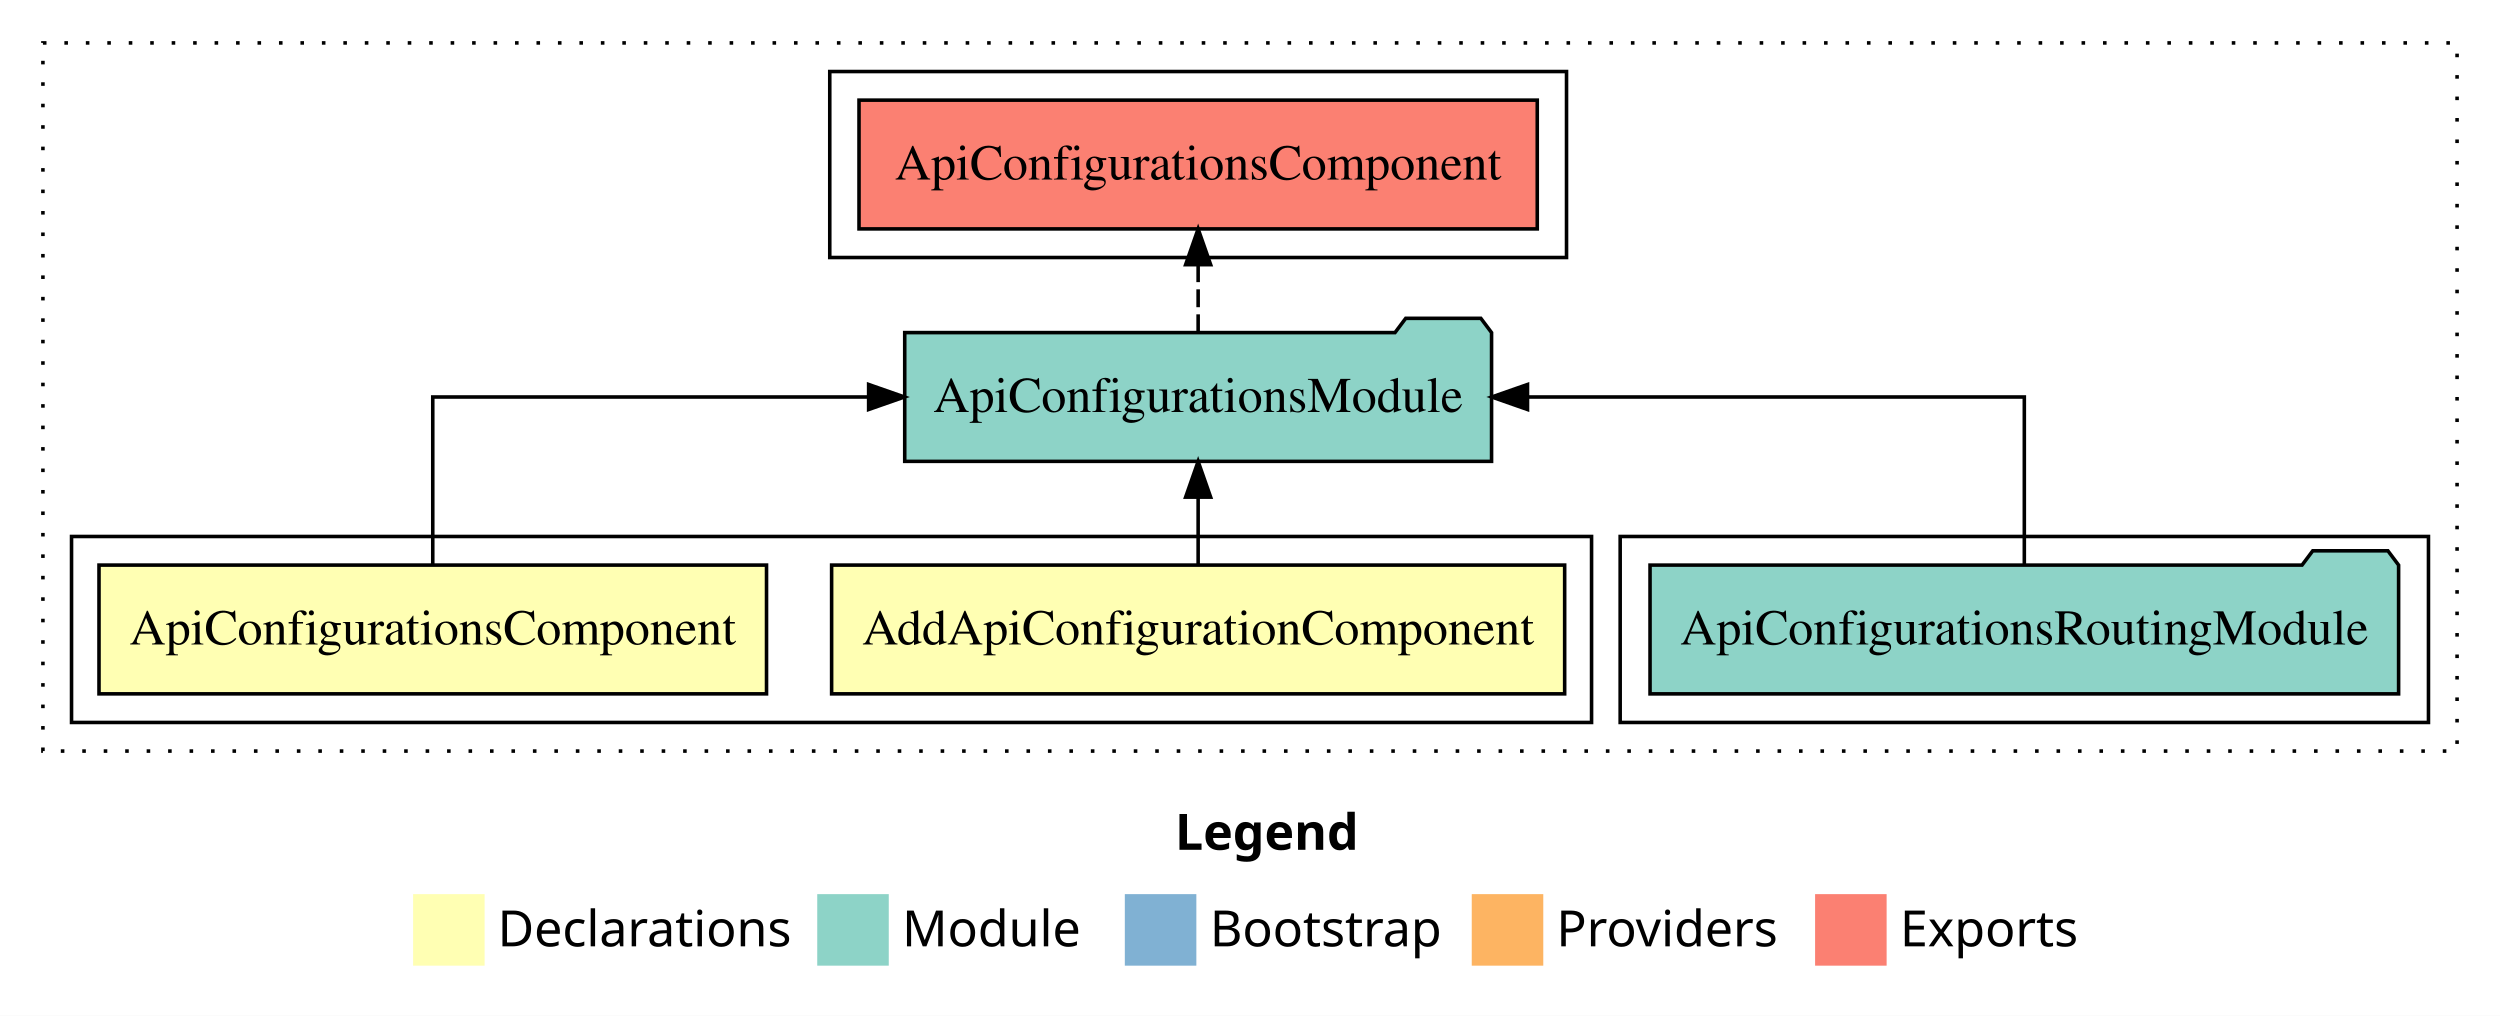
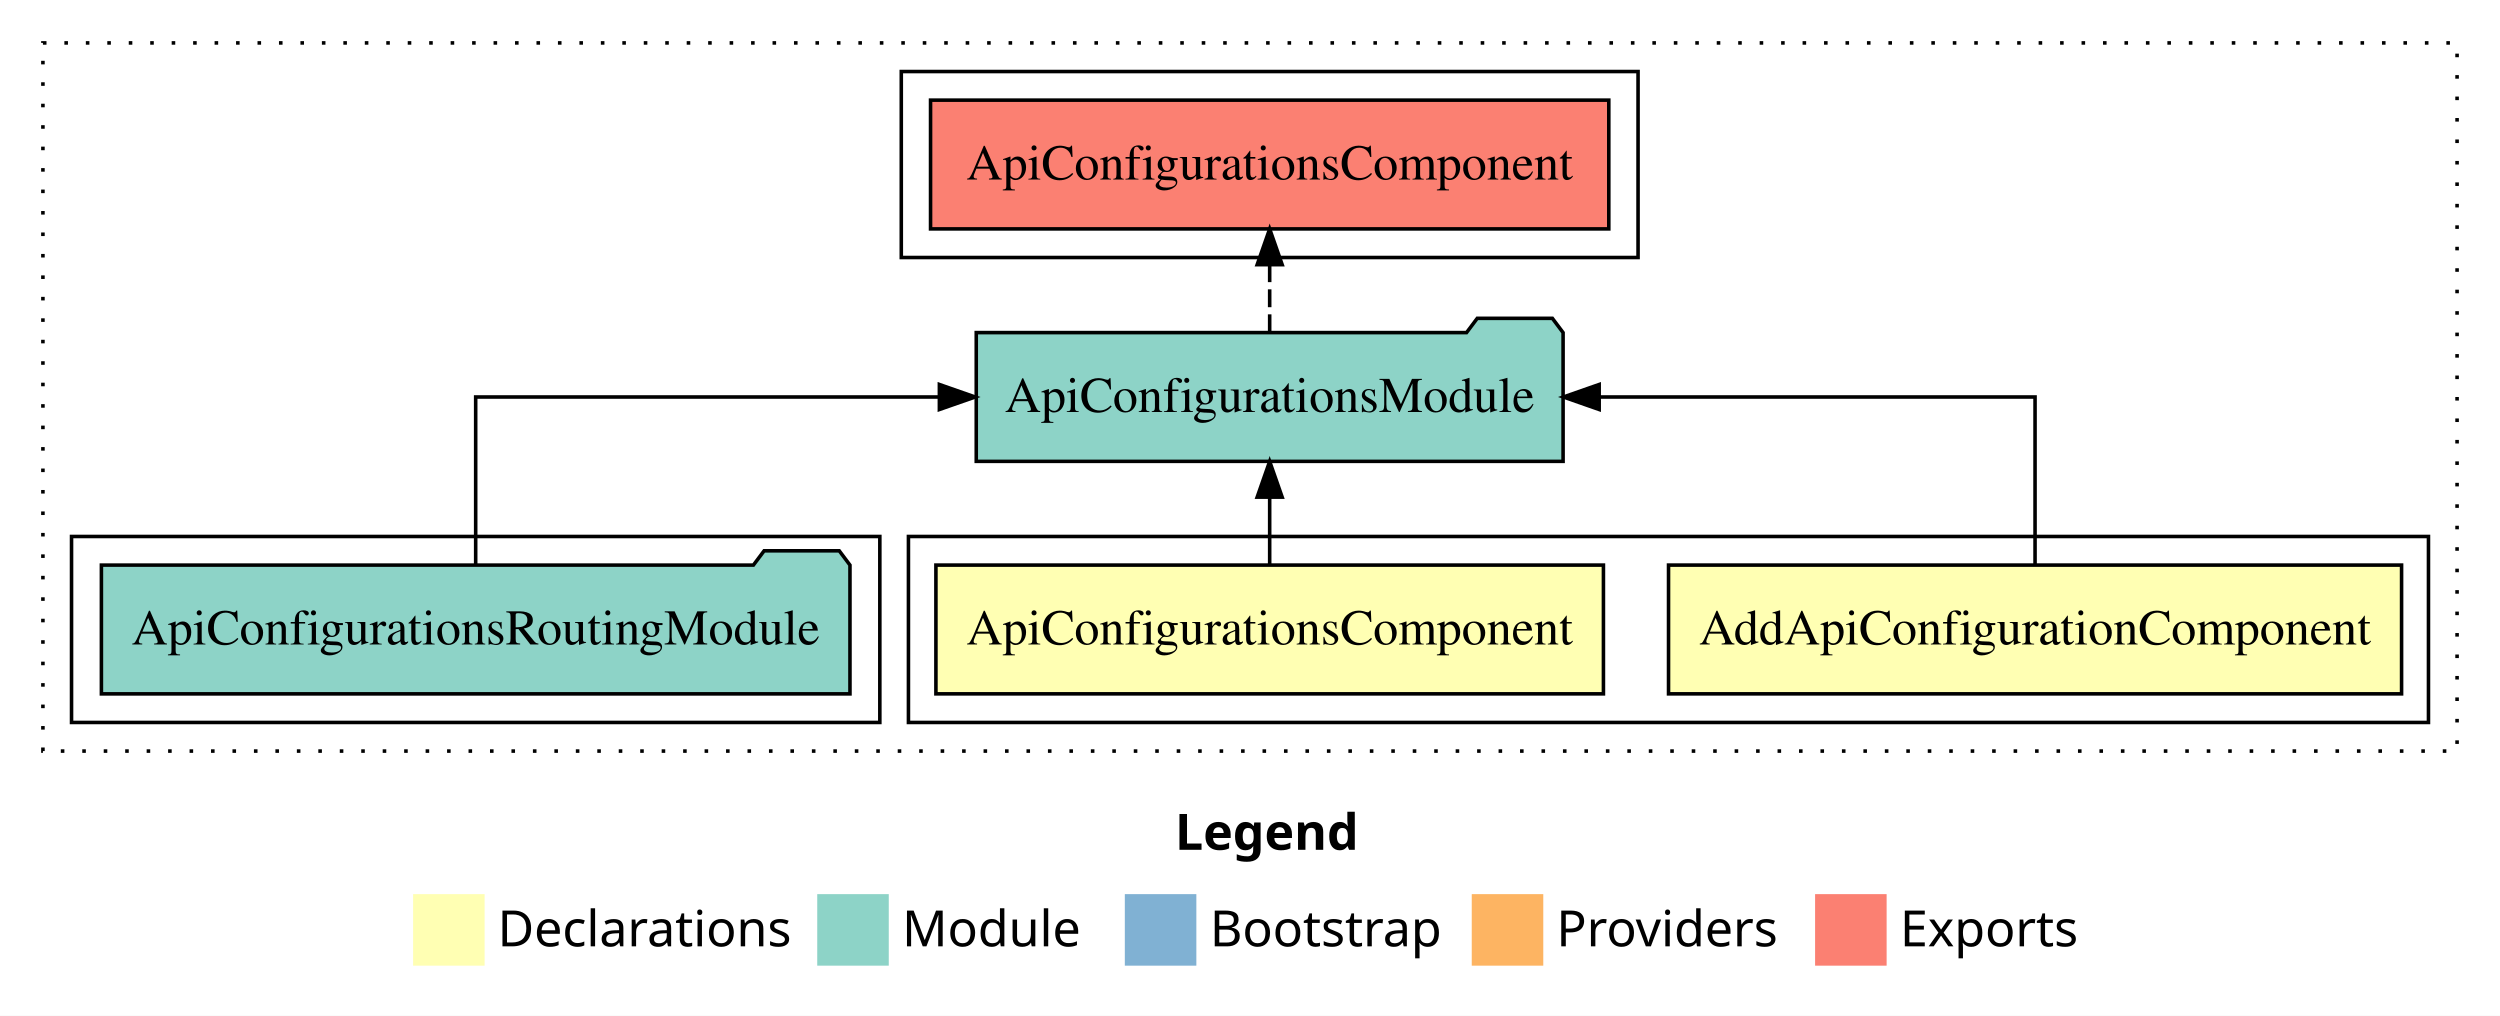
<svg xmlns="http://www.w3.org/2000/svg" width="699pt" height="284pt" viewBox="0.00 0.00 699.00 284.00">
  <g id="graph0" class="graph" transform="scale(1 1) rotate(0) translate(4 280)">
    <polygon fill="white" stroke="transparent" points="-4,4 -4,-280 695,-280 695,4 -4,4" />
    <text text-anchor="start" x="324.51" y="-42.4" font-family="sans-serif" font-weight="bold" font-size="14.00">Legend</text>
    <polygon fill="#ffffb3" stroke="transparent" points="111.5,-10 111.5,-30 131.5,-30 131.5,-10 111.5,-10" />
    <text text-anchor="start" x="135.13" y="-15.4" font-family="sans-serif" font-size="14.00">  Declarations</text>
    <polygon fill="#8dd3c7" stroke="transparent" points="224.5,-10 224.5,-30 244.5,-30 244.5,-10 224.5,-10" />
    <text text-anchor="start" x="248.23" y="-15.4" font-family="sans-serif" font-size="14.00">  Module</text>
    <polygon fill="#80b1d3" stroke="transparent" points="310.5,-10 310.5,-30 330.5,-30 330.5,-10 310.5,-10" />
    <text text-anchor="start" x="334.28" y="-15.4" font-family="sans-serif" font-size="14.00">  Bootstrap</text>
    <polygon fill="#fdb462" stroke="transparent" points="407.5,-10 407.5,-30 427.5,-30 427.5,-10 407.5,-10" />
    <text text-anchor="start" x="431.17" y="-15.4" font-family="sans-serif" font-size="14.00">  Providers</text>
    <polygon fill="#fb8072" stroke="transparent" points="503.5,-10 503.5,-30 523.5,-30 523.5,-10 503.5,-10" />
    <text text-anchor="start" x="527.23" y="-15.4" font-family="sans-serif" font-size="14.00">  Exports</text>
    <g id="clust1" class="cluster">
      <polygon fill="none" stroke="black" stroke-dasharray="1,5" points="8,-70 8,-268 683,-268 683,-70 8,-70" />
    </g>
-     <g id="clust5" class="cluster">
-       <polygon fill="none" stroke="black" points="449,-78 449,-130 675,-130 675,-78 449,-78" />
-     </g>
    <g id="clust6" class="cluster">
-       <polygon fill="none" stroke="black" points="228,-208 228,-260 434,-260 434,-208 228,-208" />
+       <polygon fill="none" stroke="black" points="248,-208 248,-260 454,-260 454,-208 248,-208" />
    </g>
    <g id="clust2" class="cluster">
-       <polygon fill="none" stroke="black" points="16,-78 16,-130 441,-130 441,-78 16,-78" />
+       <polygon fill="none" stroke="black" points="250,-78 250,-130 675,-130 675,-78 250,-78" />
+     </g>
+     <g id="clust5" class="cluster">
+       <polygon fill="none" stroke="black" points="16,-78 16,-130 242,-130 242,-78 16,-78" />
    </g>
    <g id="node1" class="node">
-       <polygon fill="#ffffb3" stroke="black" points="433.48,-122 228.52,-122 228.52,-86 433.48,-86 433.48,-122" />
-       <text text-anchor="middle" x="331" y="-99.8" font-family="Times,serif" font-size="14.00">AddApiConfigurationComponent</text>
+       <polygon fill="#ffffb3" stroke="black" points="667.48,-122 462.52,-122 462.52,-86 667.48,-86 667.48,-122" />
+       <text text-anchor="middle" x="565" y="-99.8" font-family="Times,serif" font-size="14.00">AddApiConfigurationComponent</text>
    </g>
    <g id="node3" class="node">
-       <polygon fill="#8dd3c7" stroke="black" points="413.04,-187 410.04,-191 389.04,-191 386.04,-187 248.96,-187 248.96,-151 413.04,-151 413.04,-187" />
-       <text text-anchor="middle" x="331" y="-164.8" font-family="Times,serif" font-size="14.00">ApiConfigurationsModule</text>
+       <polygon fill="#8dd3c7" stroke="black" points="433.04,-187 430.04,-191 409.04,-191 406.04,-187 268.96,-187 268.96,-151 433.04,-151 433.04,-187" />
+       <text text-anchor="middle" x="351" y="-164.8" font-family="Times,serif" font-size="14.00">ApiConfigurationsModule</text>
    </g>
    <g id="edge1" class="edge">
-       <path fill="none" stroke="black" d="M331,-122.11C331,-122.11 331,-140.99 331,-140.99" />
-       <polygon fill="black" stroke="black" points="327.5,-140.99 331,-150.99 334.5,-140.99 327.5,-140.99" />
+       <path fill="none" stroke="black" d="M565,-122.11C565,-141.34 565,-169 565,-169 565,-169 443.13,-169 443.13,-169" />
+       <polygon fill="black" stroke="black" points="443.13,-165.5 433.13,-169 443.13,-172.5 443.13,-165.5" />
    </g>
    <g id="node2" class="node">
-       <polygon fill="#ffffb3" stroke="black" points="210.32,-122 23.68,-122 23.68,-86 210.32,-86 210.32,-122" />
-       <text text-anchor="middle" x="117" y="-99.8" font-family="Times,serif" font-size="14.00">ApiConfigurationsComponent</text>
+       <polygon fill="#ffffb3" stroke="black" points="444.32,-122 257.68,-122 257.68,-86 444.32,-86 444.32,-122" />
+       <text text-anchor="middle" x="351" y="-99.8" font-family="Times,serif" font-size="14.00">ApiConfigurationsComponent</text>
    </g>
    <g id="edge2" class="edge">
-       <path fill="none" stroke="black" d="M117,-122.11C117,-141.34 117,-169 117,-169 117,-169 238.87,-169 238.87,-169" />
-       <polygon fill="black" stroke="black" points="238.87,-172.5 248.87,-169 238.87,-165.5 238.87,-172.5" />
+       <path fill="none" stroke="black" d="M351,-122.11C351,-122.11 351,-140.99 351,-140.99" />
+       <polygon fill="black" stroke="black" points="347.5,-140.99 351,-150.99 354.5,-140.99 347.5,-140.99" />
    </g>
    <g id="node5" class="node">
-       <polygon fill="#fb8072" stroke="black" points="425.82,-252 236.18,-252 236.18,-216 425.82,-216 425.82,-252" />
-       <text text-anchor="middle" x="331" y="-229.8" font-family="Times,serif" font-size="14.00">ApiConfigurationsComponent </text>
+       <polygon fill="#fb8072" stroke="black" points="445.82,-252 256.18,-252 256.18,-216 445.82,-216 445.82,-252" />
+       <text text-anchor="middle" x="351" y="-229.8" font-family="Times,serif" font-size="14.00">ApiConfigurationsComponent </text>
    </g>
    <g id="edge4" class="edge">
-       <path fill="none" stroke="black" stroke-dasharray="5,2" d="M331,-187.11C331,-187.11 331,-205.99 331,-205.99" />
-       <polygon fill="black" stroke="black" points="327.5,-205.99 331,-215.99 334.5,-205.99 327.5,-205.99" />
+       <path fill="none" stroke="black" stroke-dasharray="5,2" d="M351,-187.11C351,-187.11 351,-205.99 351,-205.99" />
+       <polygon fill="black" stroke="black" points="347.5,-205.99 351,-215.99 354.5,-205.99 347.5,-205.99" />
    </g>
    <g id="node4" class="node">
-       <polygon fill="#8dd3c7" stroke="black" points="666.65,-122 663.65,-126 642.65,-126 639.65,-122 457.35,-122 457.35,-86 666.65,-86 666.65,-122" />
-       <text text-anchor="middle" x="562" y="-99.8" font-family="Times,serif" font-size="14.00">ApiConfigurationsRoutingModule</text>
+       <polygon fill="#8dd3c7" stroke="black" points="233.65,-122 230.65,-126 209.65,-126 206.65,-122 24.35,-122 24.35,-86 233.65,-86 233.65,-122" />
+       <text text-anchor="middle" x="129" y="-99.8" font-family="Times,serif" font-size="14.00">ApiConfigurationsRoutingModule</text>
    </g>
    <g id="edge3" class="edge">
-       <path fill="none" stroke="black" d="M562,-122.11C562,-141.34 562,-169 562,-169 562,-169 423.09,-169 423.09,-169" />
-       <polygon fill="black" stroke="black" points="423.09,-165.5 413.09,-169 423.09,-172.5 423.09,-165.5" />
+       <path fill="none" stroke="black" d="M129,-122.11C129,-141.34 129,-169 129,-169 129,-169 258.65,-169 258.65,-169" />
+       <polygon fill="black" stroke="black" points="258.65,-172.5 268.65,-169 258.65,-165.5 258.65,-172.5" />
    </g>
  </g>
</svg>
